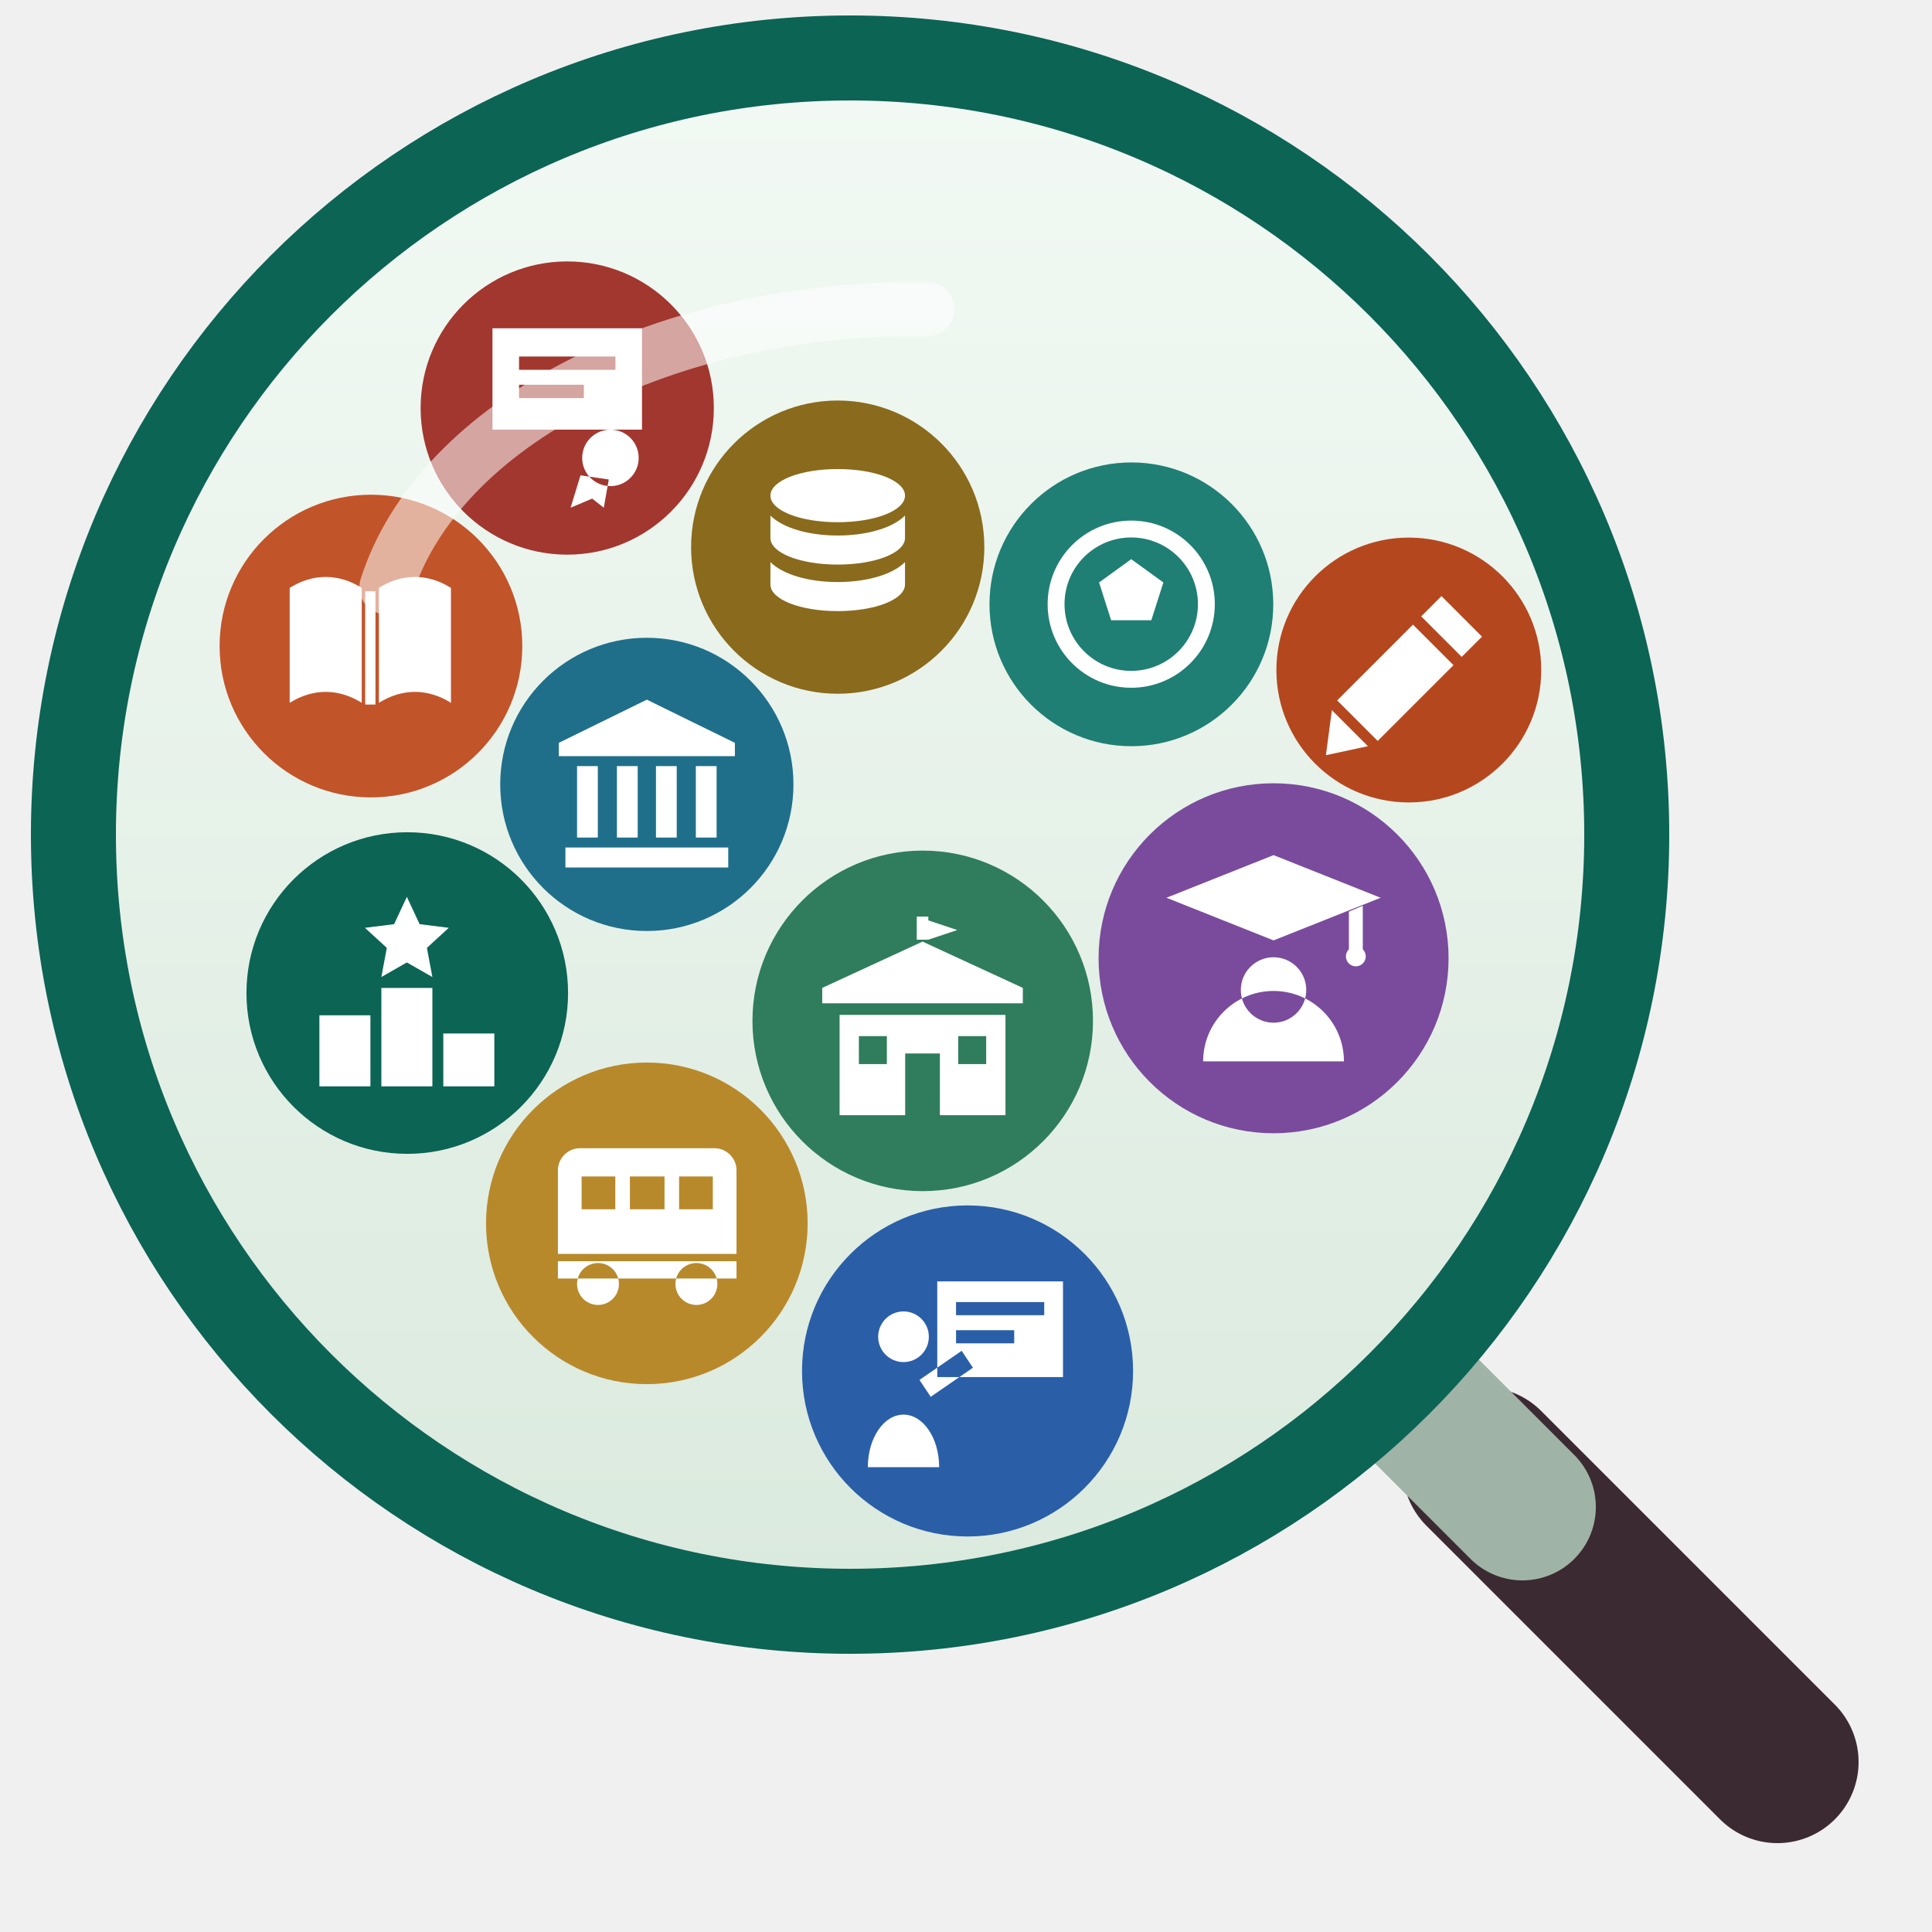
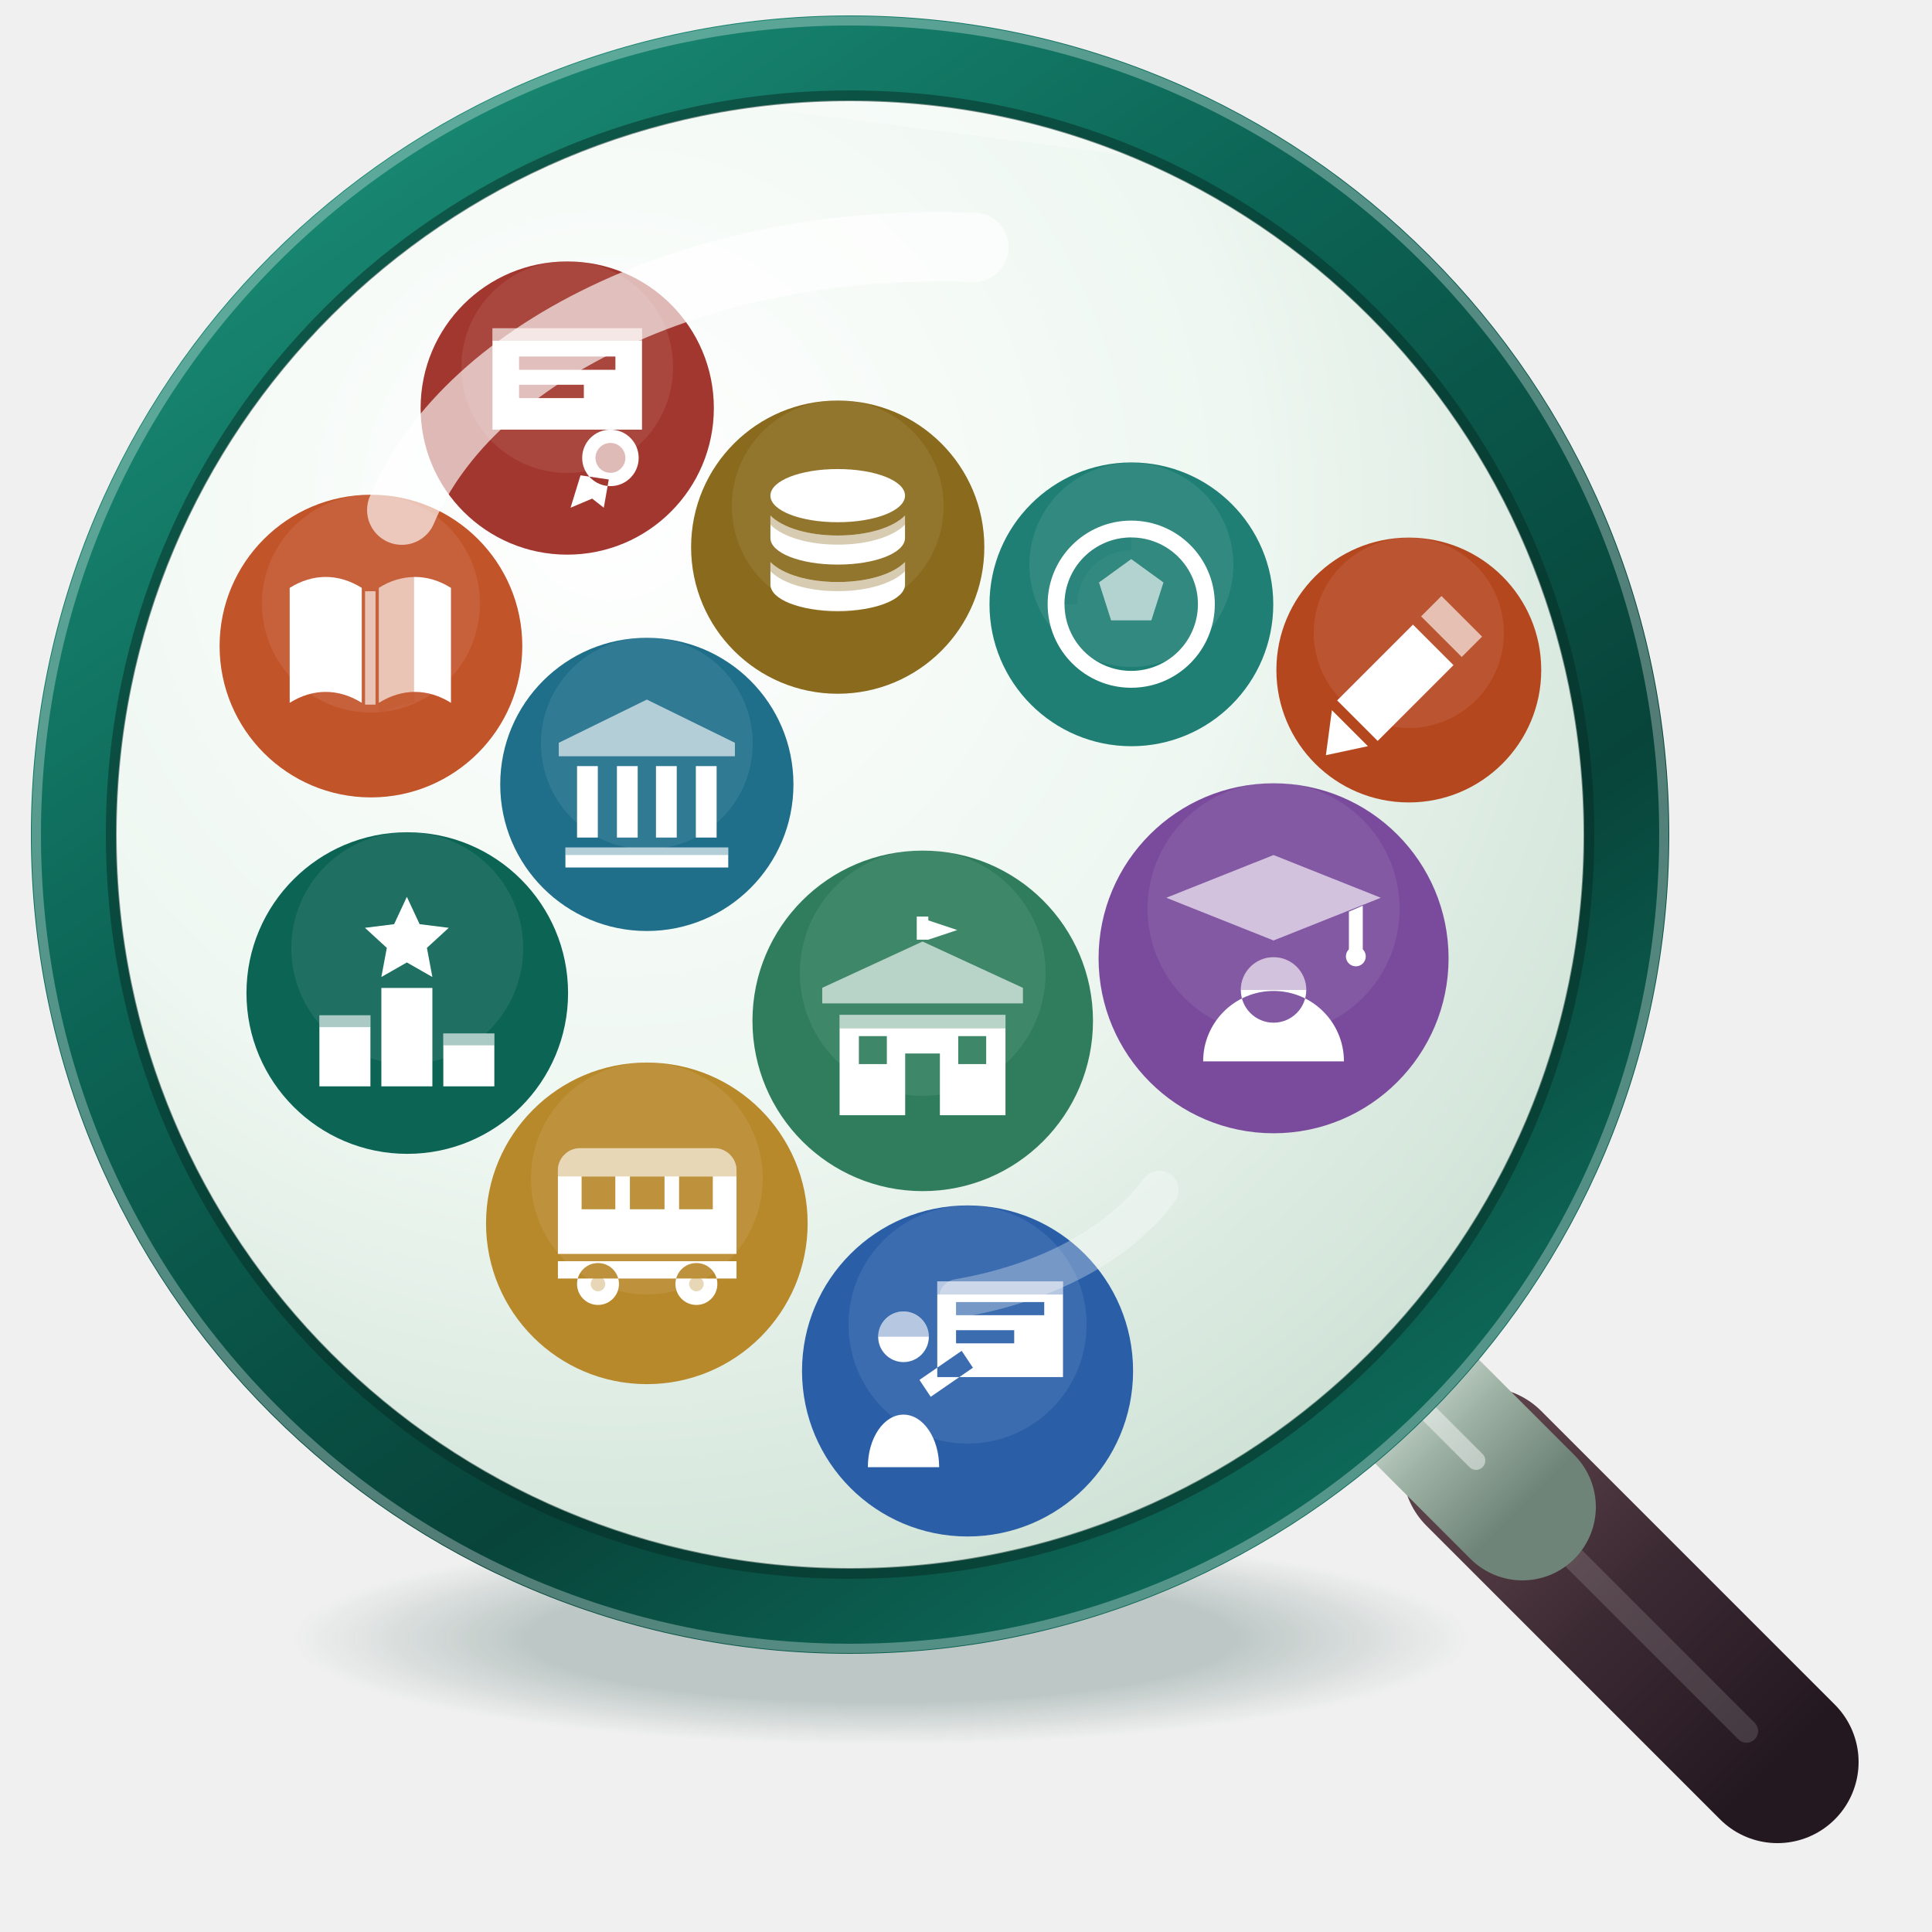
<svg xmlns="http://www.w3.org/2000/svg" viewBox="0 0 250 250" width="250" height="250" role="img" aria-label="Dubai Schools">
  <defs>
    <clipPath id="lensClip">
      <circle cx="110" cy="108" r="95" />
    </clipPath>
-     <linearGradient id="glass" x1="0" y1="0" x2="0" y2="1">
-       <stop offset="0" stop-color="#f2f9f4" />
-       <stop offset="1" stop-color="#dbeade" />
+     <radialGradient id="glass" cx="34%" cy="28%" r="78%">
+       <stop offset="0" stop-color="#ffffff" />
+       <stop offset="0.55" stop-color="#eef7f1" />
+       <stop offset="1" stop-color="#cfe2d6" />
+     </radialGradient>
+     <linearGradient id="ringMetal" x1="0.15" y1="0" x2="0.85" y2="1">
+       <stop offset="0" stop-color="#1a8d76" />
+       <stop offset="0.35" stop-color="#0c6455" />
+       <stop offset="0.7" stop-color="#08443a" />
+       <stop offset="1" stop-color="#0f7361" />
    </linearGradient>
+     <linearGradient id="handleWood" x1="0" y1="0" x2="1" y2="1">
+       <stop offset="0" stop-color="#5a4048" />
+       <stop offset="0.45" stop-color="#3c2a33" />
+       <stop offset="1" stop-color="#241820" />
+     </linearGradient>
+     <linearGradient id="ferrule" x1="0" y1="0" x2="1" y2="1">
+       <stop offset="0" stop-color="#e6ecea" />
+       <stop offset="0.5" stop-color="#9fb4a6" />
+       <stop offset="1" stop-color="#6f8478" />
+     </linearGradient>
+     <radialGradient id="drop" cx="50%" cy="50%" r="50%">
+       <stop offset="0.6" stop-color="#0b3b31" stop-opacity=".22" />
+       <stop offset="1" stop-color="#0b3b31" stop-opacity="0" />
+     </radialGradient>
  </defs>
-   <path d="M192 190 L230 228" stroke="#3c2a33" stroke-width="21" stroke-linecap="round" fill="none" />
-   <path d="M178 176 L197 195" stroke="#9fb4a6" stroke-width="19" stroke-linecap="round" fill="none" />
+   <ellipse cx="114" cy="212" rx="76.32" ry="13.78" fill="url(#drop)" />
+   <path d="M192 190 L230 228" stroke="url(#handleWood)" stroke-width="21" stroke-linecap="round" fill="none" />
+   <path d="M199 197 L226 224" stroke="#ffffff" stroke-width="3" stroke-linecap="round" fill="none" opacity=".14" />
+   <path d="M178 176 L197 195" stroke="url(#ferrule)" stroke-width="19" stroke-linecap="round" fill="none" />
+   <path d="M183 181 L191 189" stroke="#ffffff" stroke-width="2.4" stroke-linecap="round" fill="none" opacity=".45" />
  <circle cx="110" cy="108" r="95" fill="url(#glass)" />
  <g clip-path="url(#lensClip)">
    <g class="bub" style="--i:0">
      <circle cx="164.8" cy="124.0" r="22.644" fill="#7a4b9c" />
+       <circle cx="164.8" cy="117.6" r="16.3" fill="#fff" opacity=".08" />
      <g transform="translate(149.4 108.6) scale(1.283)">
        <path d="M12 1.6 22.8 5.9 12 10.2 1.2 5.9zM21 6.7v4.4a1 1 0 1 1-1.4 0V7.3zM12 11.9a3.3 3.3 0 1 0 0 6.6 3.3 3.3 0 0 0 0-6.6zM4.9 22.4a7.1 7.1 0 0 1 14.2 0z" fill="#fff" fill-rule="evenodd" />
+         <path d="M12 1.6 22.8 5.9 12 10.2 1.2 5.9z M12 11.9a3.3 3.3 0 0 0-3.3 3.3h6.6A3.3 3.3 0 0 0 12 11.9z" fill="#7a4b9c" fill-rule="evenodd" opacity=".34" />
      </g>
    </g>
    <g class="bub" style="--i:1">
      <circle cx="119.4" cy="132.1" r="22.032" fill="#2f7d5c" />
+       <circle cx="119.4" cy="125.9" r="15.9" fill="#fff" opacity=".08" />
      <g transform="translate(104.4 117.1) scale(1.248)">
        <path d="M11.4 1.2h1.2v2.4h-1.2z M12.6 1.6l3 1-3 1zM12 3.8 22.4 8.6v1.6H1.6V8.6zM3.4 11.4h17.2V21.8H3.4zM10.2 15.4h3.6v6.4h-3.6zM5.4 13.6h2.9v2.9H5.4z M15.7 13.6h2.9v2.9h-2.9z" fill="#fff" fill-rule="evenodd" />
+         <path d="M12 3.8 22.4 8.6v1.6H1.6V8.6z M3.4 11.4h17.2v1.4H3.4z" fill="#2f7d5c" fill-rule="evenodd" opacity=".34" />
      </g>
    </g>
    <g class="bub" style="--i:2">
      <circle cx="125.2" cy="177.4" r="21.42" fill="#2a5fa8" />
+       <circle cx="125.2" cy="171.4" r="15.4" fill="#fff" opacity=".08" />
      <g transform="translate(110.6 162.9) scale(1.214)">
        <path d="M8.8 2.4h13.4v10.2H8.8z M10.8 4.6h9.4V6h-9.4z M10.8 7.6h6.2V9h-6.2zM5.2 5.6a2.7 2.7 0 1 0 0 5.4 2.7 2.7 0 0 0 0-5.4zM1.4 22.2c0-3.1 1.7-5.6 3.8-5.6s3.8 2.5 3.8 5.6zM6.9 12.9 11.4 9.8l1.2 1.8-4.5 3.1z" fill="#fff" fill-rule="evenodd" />
+         <path d="M8.8 2.4h13.4v1.4H8.8z M5.2 5.6a2.7 2.7 0 0 0-2.7 2.7h5.4a2.7 2.7 0 0 0-2.7-2.7z" fill="#2a5fa8" fill-rule="evenodd" opacity=".34" />
      </g>
    </g>
    <g class="bub" style="--i:3">
      <circle cx="83.7" cy="158.3" r="20.808" fill="#b8892b" />
+       <circle cx="83.7" cy="152.5" r="15.0" fill="#fff" opacity=".08" />
      <g transform="translate(69.6 144.1) scale(1.179)">
        <path d="M2.2 6.2c0-1.3 1.1-2.4 2.4-2.4h14.8c1.3 0 2.4 1.1 2.4 2.4v9.2H2.2zM4.8 6.9h3.7v3.6H4.8z M10.1 6.9h3.8v3.6h-3.8z M15.5 6.9h3.7v3.6h-3.7zM2.2 16.2h19.6v1.9H2.2zM6.6 16.4a2.3 2.3 0 1 0 0 4.6 2.3 2.3 0 0 0 0-4.6zM17.4 16.4a2.3 2.3 0 1 0 0 4.6 2.3 2.3 0 0 0 0-4.6z" fill="#fff" fill-rule="evenodd" />
+         <path d="M2.2 6.2c0-1.3 1.1-2.4 2.4-2.4h14.8c1.3 0 2.4 1.1 2.4 2.4v.7H2.2z M6.6 17.9a.8.8 0 1 0 0 1.6.8.8 0 0 0 0-1.6z M17.4 17.9a.8.8 0 1 0 0 1.6.8.8 0 0 0 0-1.6z" fill="#b8892b" fill-rule="evenodd" opacity=".34" />
      </g>
    </g>
    <g class="bub" style="--i:4">
      <circle cx="52.7" cy="128.5" r="20.808" fill="#0c6455" />
+       <circle cx="52.7" cy="122.7" r="15.0" fill="#fff" opacity=".08" />
      <g transform="translate(38.5 114.4) scale(1.179)">
        <path d="M12 1.4l1.4 3 3.2.4-2.4 2.2.6 3.2-2.8-1.6-2.8 1.6.6-3.2L7.4 4.8l3.2-.4zM9.2 11.4h5.6v10.8H9.2zM2.4 14.4H8v7.8H2.4zM16 16.4h5.6v5.8H16z" fill="#fff" fill-rule="evenodd" />
+         <path d="M2.4 14.4H8v1.3H2.4z M16 16.4h5.6v1.3H16z" fill="#0c6455" fill-rule="evenodd" opacity=".34" />
      </g>
    </g>
    <g class="bub" style="--i:5">
      <circle cx="48.0" cy="83.6" r="19.584" fill="#c2542a" />
+       <circle cx="48.0" cy="78.1" r="14.1" fill="#fff" opacity=".08" />
      <g transform="translate(34.6 70.3) scale(1.110)">
        <path d="M2.6 5.2c2.7-1.7 5.7-1.7 8.4 0v13.4c-2.7-1.7-5.7-1.7-8.4 0zM13 5.2c2.7-1.7 5.7-1.7 8.4 0v13.4c-2.7-1.7-5.7-1.7-8.4 0zM11.4 5.6h1.2v13.2h-1.2z" fill="#fff" fill-rule="evenodd" />
+         <path d="M11.4 5.6h1.2v13.2h-1.2z M13 5.2c1.3-.8 2.7-1.3 4.1-1.4v14.8c-1.4.1-2.8.6-4.1 1.4z" fill="#c2542a" fill-rule="evenodd" opacity=".34" />
      </g>
    </g>
    <g class="bub" style="--i:6">
      <circle cx="83.7" cy="101.5" r="18.972" fill="#1f6f8b" />
+       <circle cx="83.7" cy="96.2" r="13.7" fill="#fff" opacity=".08" />
      <g transform="translate(70.8 88.6) scale(1.075)">
        <path d="M12 1.8 22.6 7v1.6H1.4V7zM3.6 9.8h2.5v8.6H3.6z M8.4 9.8h2.5v8.6H8.4z M13.1 9.8h2.5v8.6h-2.5z M17.9 9.8h2.5v8.6h-2.5zM2.2 19.6h19.6v2.4H2.2z" fill="#fff" fill-rule="evenodd" />
+         <path d="M12 1.8 22.6 7v1.6H1.4V7z M2.2 19.6h19.6v.9H2.2z" fill="#1f6f8b" fill-rule="evenodd" opacity=".34" />
      </g>
    </g>
    <g class="bub" style="--i:7">
      <circle cx="73.4" cy="52.8" r="18.972" fill="#a2372f" />
+       <circle cx="73.4" cy="47.5" r="13.7" fill="#fff" opacity=".08" />
      <g transform="translate(60.5 39.9) scale(1.075)">
        <path d="M3 2.4h18v12.2H3z M6.2 5.8h11.6v1.6H6.2z M6.2 9.2h7.8v1.6H6.2zM17.2 14.6a3.4 3.4 0 1 0 0 6.8 3.4 3.4 0 0 0 0-6.8zM13.6 20.1 12.4 24l2.6-1.1 1.4 1.1.6-3.4z" fill="#fff" fill-rule="evenodd" />
+         <path d="M3 2.4h18v1.5H3z M17.2 16.2a1.8 1.8 0 1 0 0 3.6 1.8 1.8 0 0 0 0-3.6z" fill="#a2372f" fill-rule="evenodd" opacity=".34" />
      </g>
    </g>
    <g class="bub" style="--i:8">
      <circle cx="108.4" cy="70.8" r="18.972" fill="#8a6a1c" />
+       <circle cx="108.4" cy="65.5" r="13.7" fill="#fff" opacity=".08" />
      <g transform="translate(95.5 57.9) scale(1.075)">
        <path d="M12 2.6c4.5 0 8.1 1.4 8.1 3.2S16.5 9 12 9 3.9 7.6 3.9 5.8 7.5 2.6 12 2.6zM3.9 8.2C5.4 9.7 8.5 10.6 12 10.6s6.6-.9 8.1-2.4v2.7c0 1.8-3.6 3.2-8.1 3.2s-8.1-1.4-8.1-3.2zM3.9 13.8c1.5 1.5 4.6 2.4 8.1 2.4s6.6-.9 8.1-2.4v2.7c0 1.8-3.6 3.2-8.1 3.2s-8.1-1.4-8.1-3.2z" fill="#fff" fill-rule="evenodd" />
+         <path d="M3.9 8.2C5.4 9.7 8.5 10.6 12 10.6s6.6-.9 8.1-2.4v1.1c-1.5 1.5-4.6 2.4-8.1 2.4s-6.6-.9-8.1-2.4z M3.9 13.8c1.5 1.5 4.6 2.4 8.1 2.4s6.6-.9 8.1-2.4v1.1c-1.5 1.5-4.6 2.4-8.1 2.4s-6.6-.9-8.1-2.4z" fill="#8a6a1c" fill-rule="evenodd" opacity=".34" />
      </g>
    </g>
    <g class="bub" style="--i:9">
      <circle cx="146.4" cy="78.2" r="18.36" fill="#1f7f74" />
+       <circle cx="146.4" cy="73.1" r="13.2" fill="#fff" opacity=".08" />
      <g transform="translate(133.9 65.7) scale(1.040)">
        <path d="M12 1.6a10.4 10.4 0 1 0 0 20.8 10.4 10.4 0 0 0 0-20.8zm0 2.1a8.3 8.3 0 1 1 0 16.6 8.3 8.3 0 0 1 0-16.6zM12 6.4 16 9.3l-1.5 4.7h-5L8 9.3z" fill="#fff" fill-rule="evenodd" />
+         <path d="M12 6.4 16 9.3l-1.5 4.7h-5L8 9.3z M12 3.7a8.3 8.3 0 0 0-8.3 8.3h1.6A6.7 6.7 0 0 1 12 5.3z" fill="#1f7f74" fill-rule="evenodd" opacity=".34" />
      </g>
    </g>
    <g class="bub" style="--i:10">
      <circle cx="182.3" cy="86.7" r="17.136" fill="#b5471f" />
+       <circle cx="182.3" cy="81.9" r="12.3" fill="#fff" opacity=".08" />
      <g transform="translate(170.6 75.0) scale(0.971)">
        <path d="M16.4 2.2 21.8 7.6l-2.7 2.7-5.4-5.4zM12.6 6 18 11.4 7.9 21.5 2.5 16.1zM1.8 17.4 6.6 22.2 1 23.4z" fill="#fff" fill-rule="evenodd" />
+         <path d="M16.4 2.2 21.8 7.6l-2.7 2.7-5.4-5.4z" fill="#b5471f" fill-rule="evenodd" opacity=".34" />
      </g>
    </g>
+     <path d="M15 90 a 95 95 0 0 1 142.5 -68.4 L 91 13 a 95 95 0 0 0 -77.9 85.5 z" fill="#ffffff" opacity=".26" />
  </g>
-   <circle cx="110" cy="108" r="100.5" fill="none" stroke="#0c6455" stroke-width="11" />
-   <path d="M50 76a70 45 0 0 1 70-36" stroke="#ffffff" stroke-width="7" stroke-linecap="round" fill="none" opacity=".55" />
+   <circle cx="110" cy="108" r="100.5" fill="none" stroke="url(#ringMetal)" stroke-width="11" />
+   <circle cx="110" cy="108" r="95.6" fill="none" stroke="#062b24" stroke-width="1.4" opacity=".5" />
+   <circle cx="110" cy="108" r="105.3" fill="none" stroke="#ffffff" stroke-width="1.2" opacity=".3" />
+   <path d="M52 66 a 72 46 0 0 1 74 -34" stroke="#ffffff" stroke-width="9" stroke-linecap="round" fill="none" opacity=".65" />
+   <path d="M150 154 a 40 26 0 0 1 -26 14" stroke="#ffffff" stroke-width="5" stroke-linecap="round" fill="none" opacity=".3" />
</svg>
